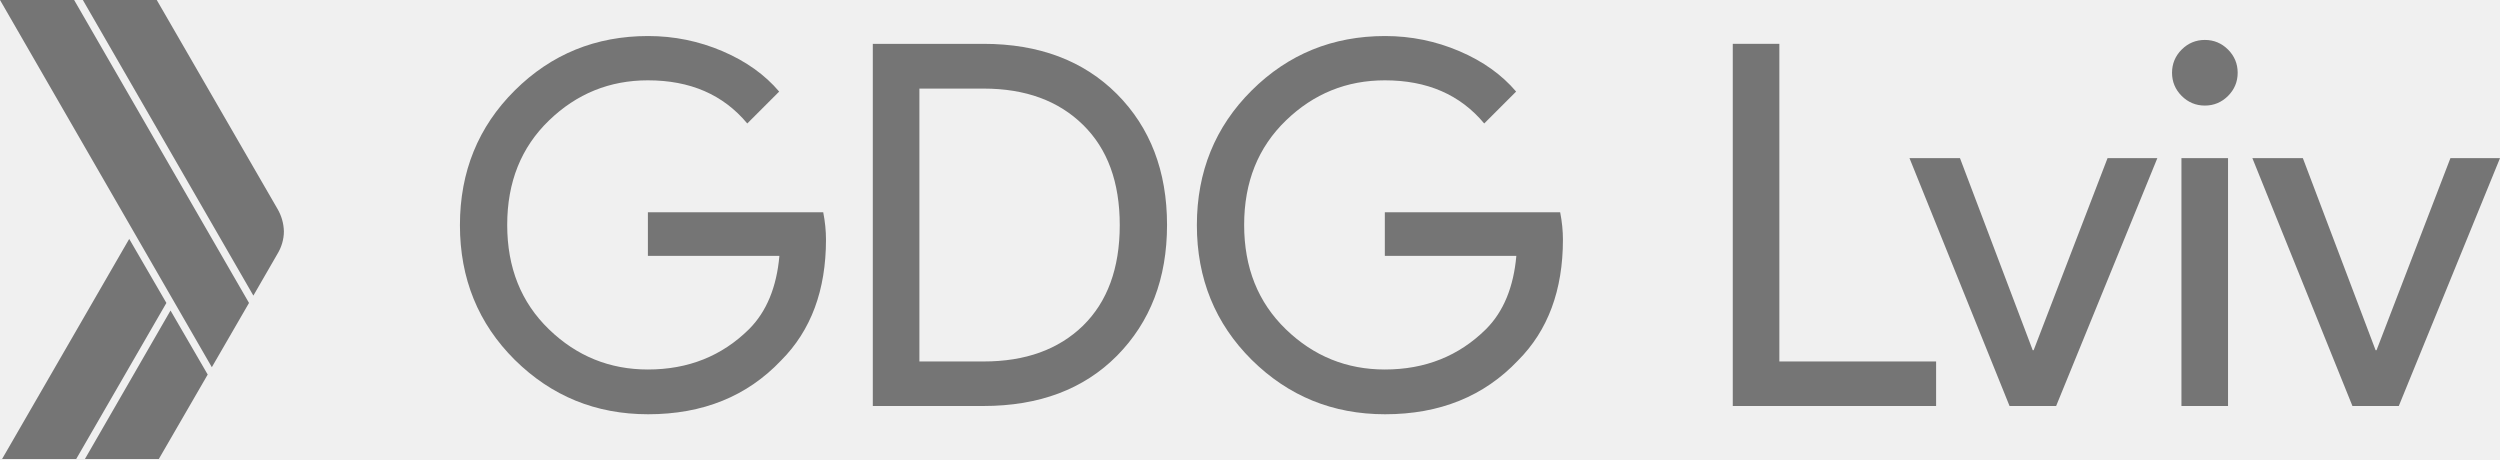
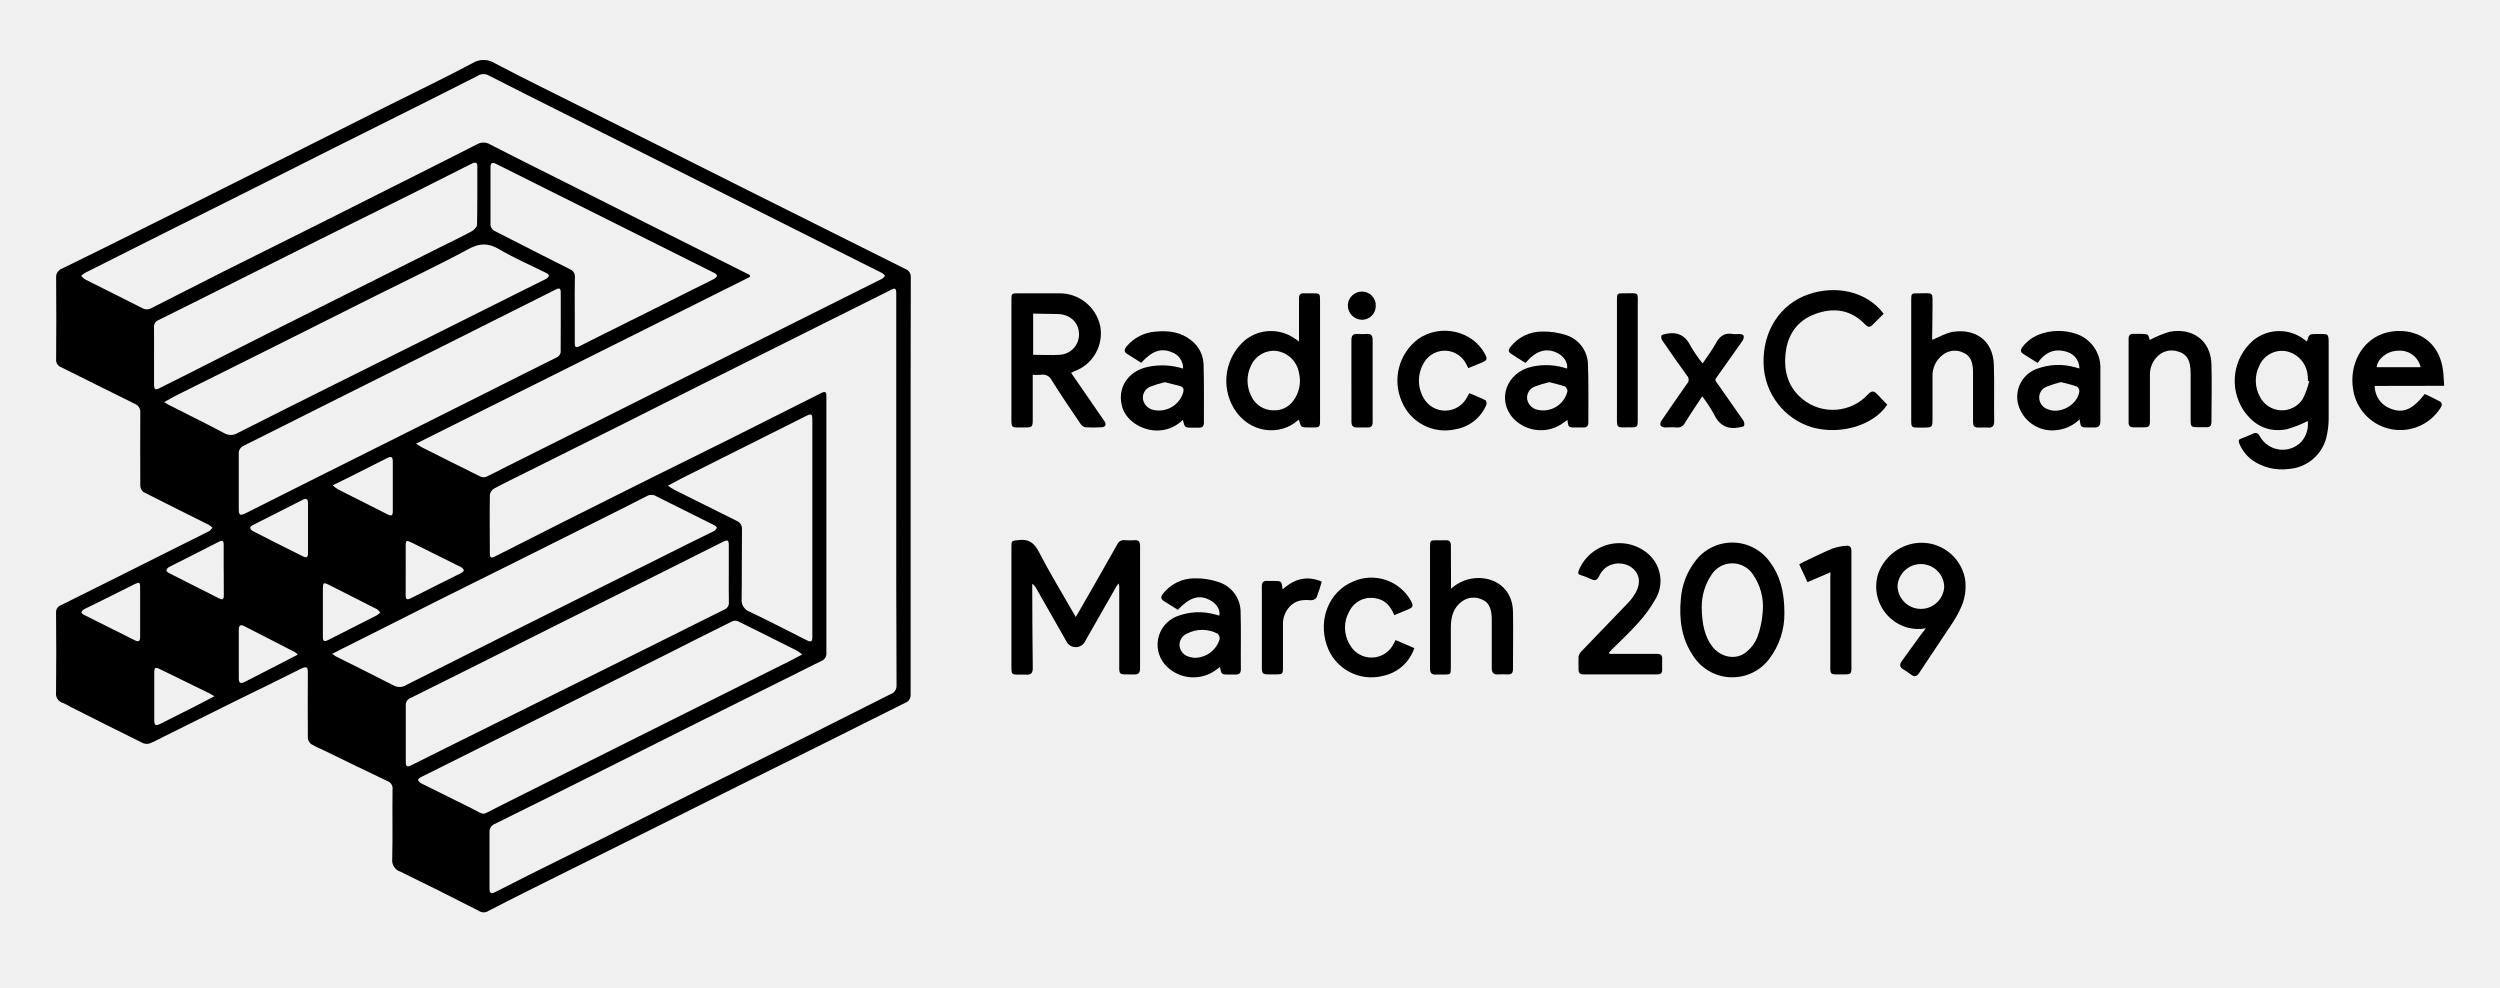
- <svg xmlns="http://www.w3.org/2000/svg" id="Layer_4" viewBox="95 151 1089.3 200">
-   <style>.st0{fill:#757575}</style>
-   <g id="XMLID_6_">
-     <path id="XMLID_3_" class="st0" d="M454.9 255.4c0 22-6.5 39.6-19.6 52.7-14.8 15.6-34.1 23.4-57.9 23.4-22.8 0-42.1-7.9-58.1-23.7-15.9-15.8-23.9-35.4-23.9-58.7s8-42.9 23.9-58.7 35.3-23.7 58.1-23.7c11.3 0 22.1 2.2 32.4 6.6 10.3 4.4 18.5 10.3 24.7 17.6l-13.9 13.9c-10.5-12.6-24.9-18.8-43.3-18.8-16.6 0-31 5.8-43.1 17.5-12.1 11.7-18.2 26.8-18.2 45.5s6.1 33.8 18.2 45.5c12.1 11.7 26.5 17.5 43.1 17.5 17.6 0 32.3-5.9 44.1-17.6 7.6-7.6 12-18.3 13.2-31.9h-57.3v-19h76.4c.8 4.1 1.2 8.1 1.2 11.9z" />
-     <path id="XMLID_20_" class="st0" d="M475.3 327.9V170.1h48.2c24.2 0 43.6 7.3 58.2 21.9 14.5 14.6 21.8 33.6 21.8 57s-7.3 42.3-21.8 57c-14.5 14.6-33.9 21.9-58.2 21.9h-48.2zm20.3-19.4h28c18.2 0 32.6-5.2 43.3-15.6 10.6-10.4 16-25 16-43.8 0-18.7-5.3-33.2-16-43.7s-25.1-15.8-43.3-15.8h-28v118.9z" />
-     <path id="XMLID_23_" class="st0" d="M776 255.4c0 22-6.5 39.6-19.6 52.7-14.8 15.6-34.1 23.4-57.9 23.4-22.8 0-42.1-7.9-58.1-23.7-15.9-15.8-23.9-35.4-23.9-58.7s8-42.9 23.9-58.7 35.3-23.7 58.1-23.7c11.3 0 22.1 2.2 32.4 6.6 10.3 4.4 18.5 10.3 24.7 17.6l-13.9 13.9c-10.5-12.6-24.9-18.8-43.3-18.8-16.6 0-31 5.8-43.1 17.5s-18.2 26.8-18.2 45.5 6.1 33.8 18.2 45.5 26.5 17.5 43.1 17.5c17.6 0 32.3-5.9 44.1-17.6 7.6-7.6 12-18.3 13.2-31.9h-57.3v-19h76.4c.8 4.1 1.2 8.1 1.2 11.9z" />
-     <path id="XMLID_25_" class="st0" d="M850 327.9V170.1h20.3v138.4h68.3v19.4H850z" />
-     <path id="XMLID_27_" class="st0" d="M970.6 327.9l-43.6-108h22l31.7 83.7h.4l32.2-83.7h21.7l-44.1 108h-20.3z" />
-     <path id="XMLID_29_" class="st0" d="M1065.8 192.8c-2.8 2.8-6.2 4.2-10.1 4.2-3.9 0-7.3-1.4-10.1-4.2-2.8-2.8-4.2-6.2-4.2-10.1 0-3.9 1.4-7.3 4.2-10.1 2.8-2.8 6.2-4.2 10.1-4.2 3.9 0 7.3 1.4 10.1 4.2 2.8 2.8 4.2 6.2 4.2 10.1 0 3.9-1.4 7.3-4.2 10.1zm0 135.1h-20.3v-108h20.3v108z" />
-     <path id="XMLID_32_" class="st0" d="M1120 327.9l-43.6-108h22l31.7 83.7h.4l32.2-83.7h21.6l-44.1 108H1120z" />
-   </g>
-   <g id="XMLID_261_">
-     <path id="XMLID_259_" class="st0" d="M127.3 151H95l92.3 160 16.2-28-76.2-132z" />
-     <path id="XMLID_258_" class="st0" d="M215.9 242l-52.6-91h-32.2l74.3 128.8 10.5-18.2c1.7-2.8 2.8-6.2 2.8-9.8-.1-3.6-1.1-6.9-2.8-9.8z" />
-     <path id="XMLID_257_" class="st0" d="M151.3 255.1L95.9 351h32.3l39.3-68-16.2-27.9z" />
-     <path id="XMLID_256_" class="st0" d="M169.3 286.3L132 351h32.2l21.3-36.8-16.2-27.9z" />
-   </g>
+ <svg xmlns="http://www.w3.org/2000/svg" id="Layer_1" data-name="Layer 1" viewBox="0 0 607.44 240" style="&#10;    /* background-color: purple; */&#10;">
+   <defs>
+     <style>.cls-1{fill:#fff;}</style>
+   </defs>
+   <path d="M223.42,107.59q0,25.3,0,50.63a2,2,0,0,1-1.33,2c-6.07,3-12.13,6.08-18.2,9.1q-11.85,5.9-23.7,11.77c-6,3-12,6-18,9q-12.06,6-24.13,12c-5.76,2.86-11.52,5.72-17.22,8.68a2.07,2.07,0,0,1-2.31,0c-6.32-3.25-12.68-6.41-19.07-9.53a2.88,2.88,0,0,1-2-3.07c.14-5.63,0-11.28.08-16.92a1.87,1.87,0,0,0-1.19-2c-5.22-2.49-10.42-5-15.63-7.55a23.93,23.93,0,0,1-3-1.49,2.15,2.15,0,0,1-.76-1.55c-.06-5.24,0-10.48,0-15.72,0-1.51-.3-1.65-1.69-1-5,2.51-10.1,5-15.14,7.46l-18.14,9c-1.11.55-2.19,1.17-3.34,1.63a2.35,2.35,0,0,1-1.69,0c-5.87-2.89-11.71-5.84-17.56-8.78a16.45,16.45,0,0,0-1.92-1,2.32,2.32,0,0,1-1.7-2.62c.08-6.48.05-13,0-19.44A1.79,1.79,0,0,1,17,136.47q14.37-7.14,28.71-14.35c2.43-1.21,4.87-2.4,7.29-3.64.31-.16.52-.54.78-.82a5.54,5.54,0,0,0-.86-.69c-5.32-2.66-10.66-5.28-15.95-8a2.07,2.07,0,0,1-.72-1.59c0-5.87-.06-11.75,0-17.63a2.15,2.15,0,0,0-1.4-2.22C28.89,84.6,23,81.62,17,78.66a1.89,1.89,0,0,1-1.2-2q.08-9.83,0-19.67a2.14,2.14,0,0,1,1.33-2.24C23.08,51.87,29,48.9,34.84,46l16.71-8.35Q62.8,32,74.05,26.37L96.3,15.19c6.89-3.45,13.84-6.78,20.64-10.39a5.07,5.07,0,0,1,5.44,0c7.34,3.87,14.81,7.5,22.23,11.22q9,4.47,17.89,8.94,10.5,5.25,21,10.53l19.28,9.63q9.69,4.84,19.38,9.68a2,2,0,0,1,1.3,2Q223.4,82.21,223.42,107.59Zm-3.49.92V86.31q0-12.78,0-25.56c0-1.28-.29-1.46-1.37-.84a5.28,5.28,0,0,1-.53.27L197.25,70.56l-24,12L152.47,93l-22.39,11.17c-2.64,1.31-5.3,2.6-7.9,4a2.15,2.15,0,0,0-1,1.53c-.08,4.76,0,9.52,0,14.28,0,.91.32,1.14,1.17.71L139.53,116l20.77-10.39L179.7,96q11-5.52,22-11.06c1-.5,1.25-.31,1.25.83q0,31.07,0,62.15a2,2,0,0,1-1.27,2.16c-1.48.69-2.93,1.45-4.4,2.18q-13.44,6.71-26.89,13.4Q158,171.87,145.5,178.14q-11.56,5.79-23.16,11.51a2,2,0,0,0-1.24,2c0,4.56,0,9.12,0,13.68,0,1.18.37,1.38,1.47.82q4.05-2.08,8.11-4.11c6-3,11.95-5.92,17.91-8.9,7.89-3.95,15.76-7.94,23.65-11.88,7.46-3.73,14.94-7.41,22.41-11.14,8-4,15.9-8,23.87-12A2.15,2.15,0,0,0,220,156Q219.9,132.26,219.93,108.51ZM184.31,56.23l.11.47L103.24,97.25c.74.45,1.09.7,1.46.89,4.74,2.38,9.48,4.78,14.25,7.12a1.87,1.87,0,0,0,1.43,0c1.59-.74,3.13-1.59,4.7-2.37L148.88,91q10.49-5.25,21-10.53l21-10.5,18-9c2.54-1.26,5.08-2.52,7.61-3.8.29-.15.49-.49.73-.74a3.7,3.7,0,0,0-.73-.65c-1.81-.93-3.64-1.82-5.46-2.73L178.15,36.54,139.19,17c-6.14-3.09-12.28-6.14-18.39-9.28a2.6,2.6,0,0,0-2.67.2q-6.82,3.48-13.68,6.9c-7,3.49-13.93,6.94-20.88,10.43s-13.91,7-20.87,10.5L41.82,46.19,22.88,55.71a6.75,6.75,0,0,0-1,.73,4.33,4.33,0,0,0,.91.86c4.63,2.34,9.29,4.63,13.92,7a2.22,2.22,0,0,0,2.24,0c5.9-3,11.82-6,17.74-9L79.11,44.12q9-4.53,18.08-9.09c7-3.49,13.92-7,20.84-10.51a3.11,3.11,0,0,1,3.2,0c6,3.11,12.11,6.12,18.17,9.17q9.69,4.86,19.36,9.74l19.37,9.71Zm-45.9,11.43c0-2.36,0-4.72,0-7.08,0-1.12-.29-1.26-1.29-.76q-14,7-27.92,14Q96.67,80.1,84.13,86.34C76.57,90.12,69,93.93,61.45,97.71a2,2,0,0,0-1.28,2.05c0,4.4,0,8.8,0,13.19,0,1.74.29,1.9,1.86,1.1q8.39-4.23,16.79-8.43L99.72,95.17l20.76-10.4c5.64-2.83,11.26-5.68,16.91-8.47a1.67,1.67,0,0,0,1-1.8C138.38,72.22,138.4,69.94,138.41,67.66Zm-98.82,8.2v7.08c0,.74.13,1.39,1.08.93,2-1,4-2,6-3Q57,75.63,67.28,70.44L88.15,60l21-10.51c2.53-1.26,5.09-2.48,7.59-3.83.58-.31,1.31-1.05,1.33-1.6.1-4.76.07-9.52.07-14.28,0-.77-.38-1-1.09-.69-.25.12-.51.23-.76.36q-7,3.49-13.91,7L79.85,47.64q-9,4.48-18,9c-7.07,3.54-14.13,7.09-21.22,10.59A1.71,1.71,0,0,0,39.58,69C39.61,71.3,39.59,73.58,39.59,75.86Zm139.65,53c0-2.28,0-4.56,0-6.84,0-1.41-.23-1.52-1.54-.87q-10.15,5.11-20.33,10.19l-19.82,9.88L118.05,151,102,159a1.82,1.82,0,0,0-1.25,1.81c0,4.56,0,9.12,0,13.68,0,1.2.32,1.41,1.35.89,3.07-1.52,6.13-3.07,9.21-4.6q9.8-4.87,19.62-9.73l18.12-9,16.61-8.27c4.18-2.08,8.35-4.19,12.54-6.25a1.75,1.75,0,0,0,1.06-1.81C179.21,133.45,179.24,131.17,179.24,128.9ZM82.88,148.3a6.86,6.86,0,0,0,.78.57c4.71,2.37,9.44,4.69,14.12,7.11a3,3,0,0,0,3.11-.11q11.91-6,23.85-12l24-12,20.88-10.43c2-1,4.08-2,6.1-3a1.57,1.57,0,0,0,.62-.78c0-.11-.29-.44-.51-.55L161.58,110a2.17,2.17,0,0,0-2.15-.07c-4.05,2.08-8.12,4.1-12.18,6.14l-18,9L110,134.65,87.43,146C86,146.69,84.56,147.44,82.88,148.3ZM42.06,87.15c.55.33.8.5,1.07.64,4.52,2.3,9.06,4.54,13.54,6.91A3.17,3.17,0,0,0,60,94.6q11.87-6,23.76-11.92c7.54-3.77,15.09-7.5,22.62-11.26q11.94-6,23.88-11.94c1.53-.77,3.08-1.5,4.61-2.29a1.76,1.76,0,0,0,.69-.76c0-.08-.26-.45-.47-.56-3.89-1.94-7.91-3.67-11.65-5.87-2.69-1.58-4.78-1.52-7.54,0-7.3,3.94-14.82,7.48-22.25,11.2Q81.07,67.47,68.5,73.8,56.67,79.72,44.82,85.61C44,86,43.13,86.55,42.06,87.15Zm155,61.3a11.56,11.56,0,0,0-1.24-.9c-4.77-2.4-9.55-4.8-14.35-7.16a1.76,1.76,0,0,0-1.35,0c-5.33,2.63-10.64,5.31-15.95,8l-20.87,10.46-23.78,11.89-15.1,7.54c-.29.14-.73.53-.68.66a1.62,1.62,0,0,0,.73.82c4,2,8.07,4,12.11,6,3.69,1.84,2.32,1.87,6.06,0q17.28-8.66,34.57-17.3l36.63-18.3C194.89,149.64,195.88,149.09,197.1,148.45Zm-32.65-41c.75.47,1.21.8,1.72,1.06q7.5,3.75,15,7.47a2.08,2.08,0,0,1,1.31,2.14c-.07,5.6,0,11.2-.08,16.8a3,3,0,0,0,2,3.18c4.6,2.21,9.16,4.54,13.71,6.85,1.19.6,1.47.48,1.47-.86V91.53c0-1.54-.2-1.66-1.55-1l-30.18,15.13C166.84,106.2,165.8,106.75,164.45,107.44ZM141.81,64.61h0v8.16c0,.73.07,1.34,1.09.82,3.31-1.69,6.63-3.34,10-5l18.2-9.1c1.53-.77,3.08-1.51,4.6-2.3a1.9,1.9,0,0,0,.7-.76c0-.08-.25-.45-.46-.56-5.31-2.66-10.64-5.3-16-8q-11.14-5.55-22.28-11.13L122.77,29.3c-1-.53-1.44-.3-1.43.8,0,4.56,0,9.12,0,13.67a1.84,1.84,0,0,0,1.08,1.83l4.8,2.44c4.48,2.28,8.94,4.58,13.44,6.82a1.94,1.94,0,0,1,1.18,2.08C141.77,59.5,141.81,62.06,141.81,64.61ZM83,107.37a8.78,8.78,0,0,0,1.25.95c4,2,7.92,4,11.88,6,1.24.62,1.47.5,1.47-.86q0-5.94,0-11.88c0-1.15-.37-1.35-1.38-.84l-8.34,4.21ZM36.21,138.13c0-2,0-4,0-6,0-1.17-.21-1.31-1.25-.8-2.76,1.36-5.5,2.75-8.25,4.12-1.36.68-2.74,1.32-4.08,2a1.73,1.73,0,0,0-.68.76c-.05.08.27.44.48.55q6.26,3.15,12.52,6.27c.89.44,1.25.2,1.26-.81C36.22,142.21,36.21,140.17,36.21,138.13ZM77,117.85h0v-6c0-1.23-.36-1.44-1.42-.9q-6,3.06-12.07,6.12c-.25.13-.62.46-.58.61a1.36,1.36,0,0,0,.63.78q6,3.08,12.07,6.09c1.07.54,1.36.36,1.37-.82C77,121.77,77,119.81,77,117.85Zm23.73,10.09c0,2,0,4.07,0,6.11,0,1.09.3,1.22,1.3.72,4-2,8.12-4.05,12.18-6.1.28-.14.71-.54.66-.66a1.6,1.6,0,0,0-.74-.8c-4-2-8.06-4-12.08-6-1.1-.55-1.31-.46-1.32.77C100.73,123.94,100.74,125.94,100.74,127.94ZM54.27,158.61c-.66-.38-.92-.55-1.19-.69-4-1.95-8-3.89-12-5.86-1.19-.59-1.44-.47-1.44.88,0,3.79,0,7.59,0,11.38,0,1.44.3,1.59,1.64.91,2.76-1.41,5.55-2.79,8.32-4.19Zm26.34-20.47c0,2,0,4.07,0,6.11,0,1,.37,1.17,1.26.71l11.83-6a6.19,6.19,0,0,0,.86-.69c-.27-.27-.49-.64-.81-.81q-5.85-3-11.73-5.95c-1.22-.62-1.4-.49-1.41.91C80.61,134.3,80.62,136.22,80.61,138.14Zm-6.1,10.36a3.54,3.54,0,0,0-.63-.57c-4.15-2.14-8.29-4.28-12.46-6.39-.85-.42-1.23-.12-1.24.9,0,4,0,7.91,0,11.87,0,1.1.44,1.33,1.42.83,2.72-1.41,5.46-2.8,8.19-4.2C71.32,150.17,72.82,149.38,74.51,148.5Zm-18-20.58v-6.11c0-.7-.11-1.28-1-.82-4.13,2.09-8.26,4.17-12.37,6.28a1.19,1.19,0,0,0-.56.8c0,.18.36.47.62.6l12.06,6.1c1,.51,1.27.38,1.28-.73C56.53,132,56.52,130,56.52,127.92Z" transform="translate(-2.16 10.56)" />
+   <path d="M263.54,139.35c.34-.57.57-.93.78-1.31,3.1-5.4,6.21-10.8,9.26-16.24a1.81,1.81,0,0,1,2-1.1,13,13,0,0,0,2.16,0c1.12-.1,1.44.4,1.43,1.48,0,5.95,0,11.91,0,17.87,0,3.92,0,7.84,0,11.76,0,1.16-.4,1.54-1.55,1.51-3.94-.09-3.51.52-3.51-3.51,0-5.8,0-11.6,0-17.4a2.65,2.65,0,0,0-.2-1.22c-.21.32-.43.62-.61.94q-3.85,6.76-7.72,13.53a2.54,2.54,0,0,1-4.09,0l-7.59-13.33a2.73,2.73,0,0,0-.93-1.05V133c0,6.27.07,12.55.13,18.83,0,1.12-.45,1.62-1.59,1.53-.63-.05-1.28,0-1.92,0-1.56,0-1.67-.11-1.68-1.73V122.41c0-1.68.05-1.52,1.66-1.74,2.48-.33,3.82.6,5,2.84,2.54,4.93,5.44,9.68,8.19,14.5Z" transform="translate(-2.16 10.56)" />
+   <path d="M562.89,91.74a29,29,0,0,1-5.11,2c-4.48.85-8-.93-10.51-4.63a13,13,0,0,1,2.34-16.94A10,10,0,0,1,562.13,72l.57.43c.52-1.83.52-1.83,2.41-1.83,2.92,0,2.87-.32,2.86,2.86,0,5.88,0,11.76,0,17.63a19.71,19.71,0,0,1-.61,4.85,10.16,10.16,0,0,1-9.15,7.45,12.52,12.52,0,0,1-8.77-2.12,9.46,9.46,0,0,1-3.2-4.11c-.25-.62-.17-.94.49-1.17.94-.34,1.86-.72,2.76-1.15s1.36-.14,1.81.69a6.3,6.3,0,0,0,10,1.28A6.47,6.47,0,0,0,562.89,91.74Zm.35-9.65-.31-.12c0-.52,0-1-.09-1.55a6.56,6.56,0,0,0-5.47-5.69,6,6,0,0,0-6.28,3.63,8.12,8.12,0,0,0,.18,7.49,6,6,0,0,0,10.41.52A20.2,20.2,0,0,0,563.24,82.09Z" transform="translate(-2.16 10.56)" />
+   <path d="M253.09,80.52V91.41c0,1.76-.14,1.9-1.93,1.89-3.57,0-3.25.44-3.25-3.28V62.44c0-1.72,0-1.73,1.75-1.73h10a10.06,10.06,0,0,1,9.82,7.92,9.78,9.78,0,0,1-6.23,11c-.25.1-.49.23-.84.4,2,2.93,4,5.78,5.95,8.63.72,1.06,1.47,2.1,2.17,3.16.52.79.22,1.4-.73,1.44a32.52,32.52,0,0,1-3.95,0,1.86,1.86,0,0,1-1.14-.83c-2.38-3.51-4.77-7-7-10.58A2.42,2.42,0,0,0,255,80.51,17.29,17.29,0,0,1,253.09,80.52Zm.1-14.88v10c2.25,0,4.42.16,6.55,0a4.94,4.94,0,0,0,4.57-5.42c-.2-2.63-2.35-4.47-5.25-4.48Z" transform="translate(-2.16 10.56)" />
+   <path d="M435.73,138.39a18.12,18.12,0,0,1-3.66,11.12,11.26,11.26,0,0,1-18.42-.58c-2.93-4.23-3.56-9-3.08-14a17.11,17.11,0,0,1,3.43-9.06,11.22,11.22,0,0,1,18.2.11C434.57,129.14,435.73,133,435.73,138.39Zm-20.09-1.57c0,4.38.86,7.41,2.45,9.56,2.07,2.79,5.78,3.57,8.33,1.53a8.88,8.88,0,0,0,2.7-3.56,22,22,0,0,0,1.34-6.26,13.6,13.6,0,0,0-2.38-9.08,6,6,0,0,0-10.1.13A14,14,0,0,0,415.64,136.82Z" transform="translate(-2.16 10.56)" />
+   <path d="M317.79,72.42c0-2.23,0-4.21,0-6.19,0-1.44,0-2.88,0-4.32,0-.88.34-1.24,1.21-1.2.67,0,1.35,0,2,0,1.89,0,1.9,0,1.9,1.84V75.86q0,7.92,0,15.83c0,1.46-.15,1.6-1.56,1.61h-1.08c-2,0-2,0-2.48-1.84a1.66,1.66,0,0,0-.4.21c-4,3.57-11.6,3.36-15.45-3.08a13,13,0,0,1,2.77-16.52,10.07,10.07,0,0,1,12.15-.31Zm-6.18,16.72a5.6,5.6,0,0,0,4.77-2.29,8.09,8.09,0,0,0,1.4-6.81,6.47,6.47,0,0,0-5.55-5.34,6.06,6.06,0,0,0-6.1,3.57,8.18,8.18,0,0,0,0,7.28A5.88,5.88,0,0,0,311.61,89.14Z" transform="translate(-2.16 10.56)" />
+   <path d="M459.85,65.68c-1,1-1.89,1.9-2.83,2.81-.6.58-1.11.38-1.63-.17-3.47-3.66-7.7-4.26-12.21-2.58-4.3,1.6-6.66,4.93-7.16,9.51-.48,4.39.57,8.26,4.11,11.17a11.64,11.64,0,0,0,15.94-1.19c.82-.85,1.4-.87,2.15-.06s1.66,1.72,2.5,2.58c-3.27,5-11.24,7.45-18.21,5.54a16.59,16.59,0,0,1-11.84-15.5c-.24-7.88,4-14.47,10.94-16.85C448.12,58.71,455.64,60.12,459.85,65.68Z" transform="translate(-2.16 10.56)" />
+   <path d="M579.16,83.21A5.85,5.85,0,0,0,583,88.73c3.08,1.21,5.29.28,8.33-3.56,1.17.58,2.4,1.13,3.58,1.77.84.45.57,1.11.17,1.72a11.58,11.58,0,0,1-21-3.72c-1.31-5.77,1.13-11.55,5.9-13.93,5.25-2.61,14.35-1.2,15.74,8.17.19,1.28.21,2.59.31,4Zm.48-4.55h10.68a5.18,5.18,0,0,0-5.57-4C582.06,74.72,579.79,76.74,579.64,78.66Z" transform="translate(-2.16 10.56)" />
+   <path d="M470.06,142.11a10,10,0,0,1-8.42-2.32,10.3,10.3,0,0,1-3.11-11,11.36,11.36,0,0,1,9.08-7.38,10.77,10.77,0,0,1,12,8.61,12.43,12.43,0,0,1-1.23,7.56,24.78,24.78,0,0,1-1.67,3c-2.73,4.13-5.51,8.23-8.23,12.36-.57.86-1.12,1.05-2,.41a22.3,22.3,0,0,0-1.88-1.29c-.9-.54-.93-1.16-.34-2,1.65-2.25,3.28-4.52,4.91-6.79C469.47,143,469.7,142.65,470.06,142.11Zm4.5-10.11a5.68,5.68,0,0,0-11.35-.12,5.68,5.68,0,0,0,11.35.12Z" transform="translate(-2.16 10.56)" />
+   <path d="M471.68,72c1.66-.67,3.25-1.65,4.94-1.92,5.1-.83,9.83,1.73,10,8.07.15,4.55,0,9.11.08,13.66,0,1.15-.42,1.62-1.56,1.52-.68-.06-1.36,0-2,0-1.34,0-1.58-.24-1.58-1.63,0-3.8,0-7.59,0-11.39,0-.48,0-1-.05-1.44-.13-1.65-.69-3.07-2.33-3.75a4.72,4.72,0,0,0-5,.56,6.31,6.31,0,0,0-2.47,5.22c0,3.44,0,6.87,0,10.31,0,2-.07,2.12-2.06,2.12h-1.56c-1.4,0-1.55-.16-1.55-1.61,0-1.68,0-3.36,0-5V62.43c0-1.69,0-1.73,1.65-1.72,4,0,3.51-.56,3.52,3.47,0,2.52-.06,5-.09,7.55A.62.62,0,0,0,471.68,72Z" transform="translate(-2.16 10.56)" />
+   <path d="M507.44,91.34a9.3,9.3,0,0,1-5.32,2.58,8.58,8.58,0,0,1-9.71-6.74A7.24,7.24,0,0,1,497.23,79a14.83,14.83,0,0,1,8.94-.37c.41.1.81.22,1.24.34a4.18,4.18,0,0,0-2.93-4c-3-1-5.37,0-7.22,2.66-1.23-.77-2.41-1.5-3.57-2.25-.72-.47-.58-1.07-.12-1.64a9.46,9.46,0,0,1,4.76-3.27,13.23,13.23,0,0,1,8,0,8.6,8.6,0,0,1,6.17,8.6c0,4.24,0,8.47,0,12.71,0,1.13-.48,1.62-1.6,1.52-.48,0-1,0-1.44,0C507.76,93.3,507.76,93.3,507.44,91.34Zm-4.52-9.06a28.57,28.57,0,0,0-3.5,1.12,2.82,2.82,0,0,0-1.76,3,3,3,0,0,0,2.13,2.5c3,1.25,7.2-1.14,7.6-4.37a1.37,1.37,0,0,0-.59-1.17C505.57,82.91,504.29,82.64,502.92,82.28Z" transform="translate(-2.16 10.56)" />
+   <path d="M393.3,148.31h11.48c.83,0,1.29.28,1.25,1.19s0,1.75,0,2.63-.35,1.17-1.16,1.17h-18c-.8,0-1.17-.37-1.16-1.16,0-1-.06-2.09,0-3.12a2.34,2.34,0,0,1,.67-1.29c3.81-4,7.67-7.93,11.47-11.92a12.25,12.25,0,0,0,1.82-2.52c1.24-2.3.84-4.51-1-5.92a5.39,5.39,0,0,0-6.55.15,6.28,6.28,0,0,0-1.47,2c-.42.92-.94,1.06-1.78.69s-1.68-.75-2.55-1-.76-.61-.52-1.27a10.67,10.67,0,0,1,17.26-3.52,8.67,8.67,0,0,1,1.5,10.31,32,32,0,0,1-4.38,6.08c-2,2.25-4.2,4.27-6.32,6.39-.27.28-.53.57-.79.86Z" transform="translate(-2.16 10.56)" />
+   <path d="M382.93,79c.23-1.57-.87-3.16-2.7-3.95-2.57-1.11-5-.3-7.4,2.58-1.22-.77-2.48-1.51-3.67-2.35-.6-.42-.45-1,0-1.54A9.69,9.69,0,0,1,376.87,70a17.41,17.41,0,0,1,6,.92A7.64,7.64,0,0,1,388,78.16c.18,4.63.07,9.28.09,13.92,0,.83-.36,1.26-1.23,1.23-.64,0-1.28,0-1.92,0-1.67,0-1.74-.06-1.93-1.84-.29.2-.53.35-.75.53a9.23,9.23,0,0,1-12.39-.89c-4.09-4.45-1.72-11.19,4.46-12.56A15.93,15.93,0,0,1,382.93,79Zm-4.33,3.3a27.05,27.05,0,0,0-3.51,1.06,2.89,2.89,0,0,0-1.88,3,3.2,3.2,0,0,0,2.59,2.66,6.05,6.05,0,0,0,7.2-4.47,1.41,1.41,0,0,0-.57-1.2C381.22,82.93,379.94,82.65,378.6,82.29Z" transform="translate(-2.16 10.56)" />
+   <path d="M289.63,79A4.1,4.1,0,0,0,286.82,75c-2.53-1.06-4.75-.3-7.37,2.59-1.15-.72-2.34-1.45-3.49-2.21-.76-.5-.61-1.09-.11-1.72A10.1,10.1,0,0,1,283.11,70c3.05-.27,6,.12,8.49,2.14a7.65,7.65,0,0,1,3,5.88c.14,4.72.07,9.44.08,14.15,0,.86-.43,1.23-1.27,1.19-.48,0-1,0-1.44,0-1.94,0-1.94,0-2.41-1.91a8.75,8.75,0,0,1-5.19,2.53c-4.12.5-8.4-2-9.5-5.53-1.4-4.56,1.23-8.79,6.13-9.86A17,17,0,0,1,289.63,79ZM285.2,82.3a25.76,25.76,0,0,0-3.47,1.06,2.87,2.87,0,0,0-1.86,3.07,3.23,3.23,0,0,0,2.64,2.63,6.15,6.15,0,0,0,7.16-4.33c.17-.75,0-1.28-.78-1.49C287.71,82.92,286.52,82.63,285.2,82.3Z" transform="translate(-2.16 10.56)" />
+   <path d="M288.34,137.6c-1.14-.71-2.29-1.41-3.43-2.14-.73-.47-.73-1.05-.21-1.71a9.68,9.68,0,0,1,7.82-3.79,16.88,16.88,0,0,1,6,1,7.65,7.65,0,0,1,5.08,7.33c.14,4.6,0,9.2.06,13.79,0,.92-.43,1.31-1.33,1.26-.52,0-1,0-1.56,0-1.81,0-1.81,0-2.21-1.81-.28.2-.53.37-.77.56a9.25,9.25,0,0,1-12-.58,7.4,7.4,0,0,1,2.14-12.24,14.63,14.63,0,0,1,9.51-.52l1,.27c.25-1.48-.71-3-2.44-3.84C293.48,133.88,291.21,134.59,288.34,137.6Zm4,11.67a6.34,6.34,0,0,0,6.16-4.52,1.51,1.51,0,0,0-.49-1.34,8,8,0,0,0-7.48,0,3,3,0,0,0-1.78,2.89A3.13,3.13,0,0,0,291,149,7.35,7.35,0,0,0,292.34,149.27Z" transform="translate(-2.16 10.56)" />
+   <path d="M354.73,132.49a9.9,9.9,0,0,1,6.82-2.61c4.82.12,8.15,3.34,8.23,8.17.08,4.64,0,9.28,0,13.92,0,1-.36,1.4-1.34,1.34a17.35,17.35,0,0,0-2.28,0c-1.18.08-1.54-.5-1.54-1.58,0-3.8,0-7.6,0-11.4,0-.52,0-1-.06-1.55-.16-1.6-.69-3-2.28-3.66a4.79,4.79,0,0,0-4.89.44c-2.12,1.54-2.69,3.77-2.71,6.22,0,3.32,0,6.64,0,10,0,1.47-.09,1.56-1.58,1.56-.64,0-1.28,0-1.91,0-1.14.1-1.6-.36-1.57-1.51,0-2,0-3.92,0-5.88V122.29c0-1.51.07-1.57,1.54-1.58.72,0,1.45.05,2.16,0,1.08-.08,1.38.41,1.37,1.42C354.7,125.47,354.73,128.82,354.73,132.49Z" transform="translate(-2.16 10.56)" />
+   <path d="M524.48,72.05a25.44,25.44,0,0,1,4.87-2c5.23-1,9.95,1.82,10.14,7.91.14,4.68,0,9.36,0,14,0,.91-.35,1.34-1.28,1.28-.56,0-1.12,0-1.68,0-2.1,0-2.1,0-2.1-2.16,0-3.67,0-7.35,0-11a13.55,13.55,0,0,0-.09-1.43c-.18-1.82-1-3.24-2.83-3.76a4.88,4.88,0,0,0-5.44,1.46,6.12,6.12,0,0,0-1.53,4.06q0,5.64,0,11.27c0,1.41-.18,1.58-1.6,1.59h-2.4c-.79,0-1.18-.35-1.18-1.15q0-10.2,0-20.39c0-.79.35-1.18,1.16-1.17h1.68C524.13,70.59,524.13,70.59,524.48,72.05Z" transform="translate(-2.16 10.56)" />
+   <path d="M358.93,78.88l-.44-.83a5.83,5.83,0,0,0-10.26-.63,8.46,8.46,0,0,0-.16,8.75,6,6,0,0,0,10.64-.38c.13-.25.27-.48.46-.82,1.34.57,2.67,1.09,3.94,1.73.21.11.33.82.19,1.12a9.89,9.89,0,0,1-7.48,5.92A11.38,11.38,0,0,1,342.76,87a12.64,12.64,0,0,1,3.93-15.15C352.11,68,360,69.78,363,75.51c.6,1.14.49,1.47-.72,2Z" transform="translate(-2.16 10.56)" />
+   <path d="M340.94,138.9c-.92-2.16-2.18-3.72-4.5-4.08A5.84,5.84,0,0,0,330,138a7.94,7.94,0,0,0,.15,8.12,6,6,0,0,0,10.7-.39c.1-.22.22-.43.4-.77l4.55,1.95a10.14,10.14,0,0,1-7.57,6.74,11.4,11.4,0,0,1-13.73-7.55c-2.07-6.3.65-12.9,6.32-15.32A11,11,0,0,1,345,135.46c.63,1.21.52,1.54-.75,2.08Z" transform="translate(-2.16 10.56)" />
+   <path d="M415.85,77.75c1.17-1.75,2.37-3.3,3.28-5s2.14-2.51,4.08-2.16c.55.09,1.13,0,1.68,0,.34,0,.88.22.94.44a1.6,1.6,0,0,1-.26,1.17c-1.84,2.66-3.75,5.27-5.6,7.93-1.36,2-1.34,1.25,0,3.22,1.9,2.77,3.86,5.49,5.76,8.25a1.57,1.57,0,0,1,.22,1.25c-.1.25-.69.34-1.08.42-3,.61-5-.48-6.33-3.31a31.77,31.77,0,0,0-2.78-4.21c-1.47,2.23-2.89,4.3-4.2,6.44a2,2,0,0,1-2.12,1.11c-.91-.1-1.84,0-2.75,0a1.49,1.49,0,0,1-1.06-.47,1.32,1.32,0,0,1,.2-1.13c2.05-3,4.1-6,6.22-9a1.41,1.41,0,0,0,0-2c-2-2.78-4-5.6-5.92-8.44a1.61,1.61,0,0,1-.31-1.24c.13-.28.75-.38,1.17-.47,2.81-.57,4.75.44,6,3.05A33.19,33.19,0,0,0,415.85,77.75Z" transform="translate(-2.16 10.56)" />
+   <path d="M446.91,128.49l-5.58,2.4c-.68-1.49-1.3-2.86-2-4.34.35-.19.64-.38.95-.53,2.38-1.12,4.74-2.31,7.17-3.31a12.77,12.77,0,0,1,3.34-.66c.85-.11,1.23.41,1.22,1.24s0,1.84,0,2.76v25.44c0,1.73-.09,1.81-1.85,1.81-3.64,0-3.28.4-3.28-3.24q0-10,0-19.92Z" transform="translate(-2.16 10.56)" />
+   <path d="M323.32,130.76a41.14,41.14,0,0,1-1.3,3.93,1.72,1.72,0,0,1-1.43.59c-2-.18-3.73.05-5.13,1.63a6,6,0,0,0-1.57,4.15c0,3.55,0,7.11,0,10.66,0,1.45-.13,1.57-1.59,1.58H310.5c-1.54,0-1.74-.19-1.74-1.71q0-8.62,0-17.25c0-.84,0-1.68,0-2.52s.37-1.27,1.24-1.23c.51,0,1,0,1.55,0,2,0,2,0,2.27,2.06C316.61,130.09,319.69,129.22,323.32,130.76Z" transform="translate(-2.16 10.56)" />
+   <path d="M400.09,77q0,7.31,0,14.63c0,1.5-.14,1.65-1.64,1.64-3.77,0-3.4.5-3.41-3.36V62.49c0-1.77,0-1.79,1.71-1.78,3.91,0,3.31-.54,3.34,3.37C400.11,68.4,400.09,72.71,400.09,77Z" transform="translate(-2.16 10.56)" />
+   <path d="M330.52,81.8c0-3.23,0-6.47,0-9.71,0-1.16.42-1.59,1.55-1.51a13,13,0,0,0,2.16,0c1.12-.09,1.45.43,1.45,1.48,0,5.48,0,11,0,16.42,0,1.2,0,2.4,0,3.6,0,.83-.36,1.26-1.24,1.23s-1.68,0-2.52,0c-1.05,0-1.4-.44-1.39-1.44C330.53,88.51,330.52,85.16,330.52,81.8Z" transform="translate(-2.16 10.56)" />
+   <path d="M336.44,63.73a3.36,3.36,0,0,1-3.39,3.41,3.5,3.5,0,0,1-3.4-3.46,3.42,3.42,0,0,1,3.45-3.39A3.32,3.32,0,0,1,336.44,63.73Z" transform="translate(-2.16 10.56)" />
</svg>
